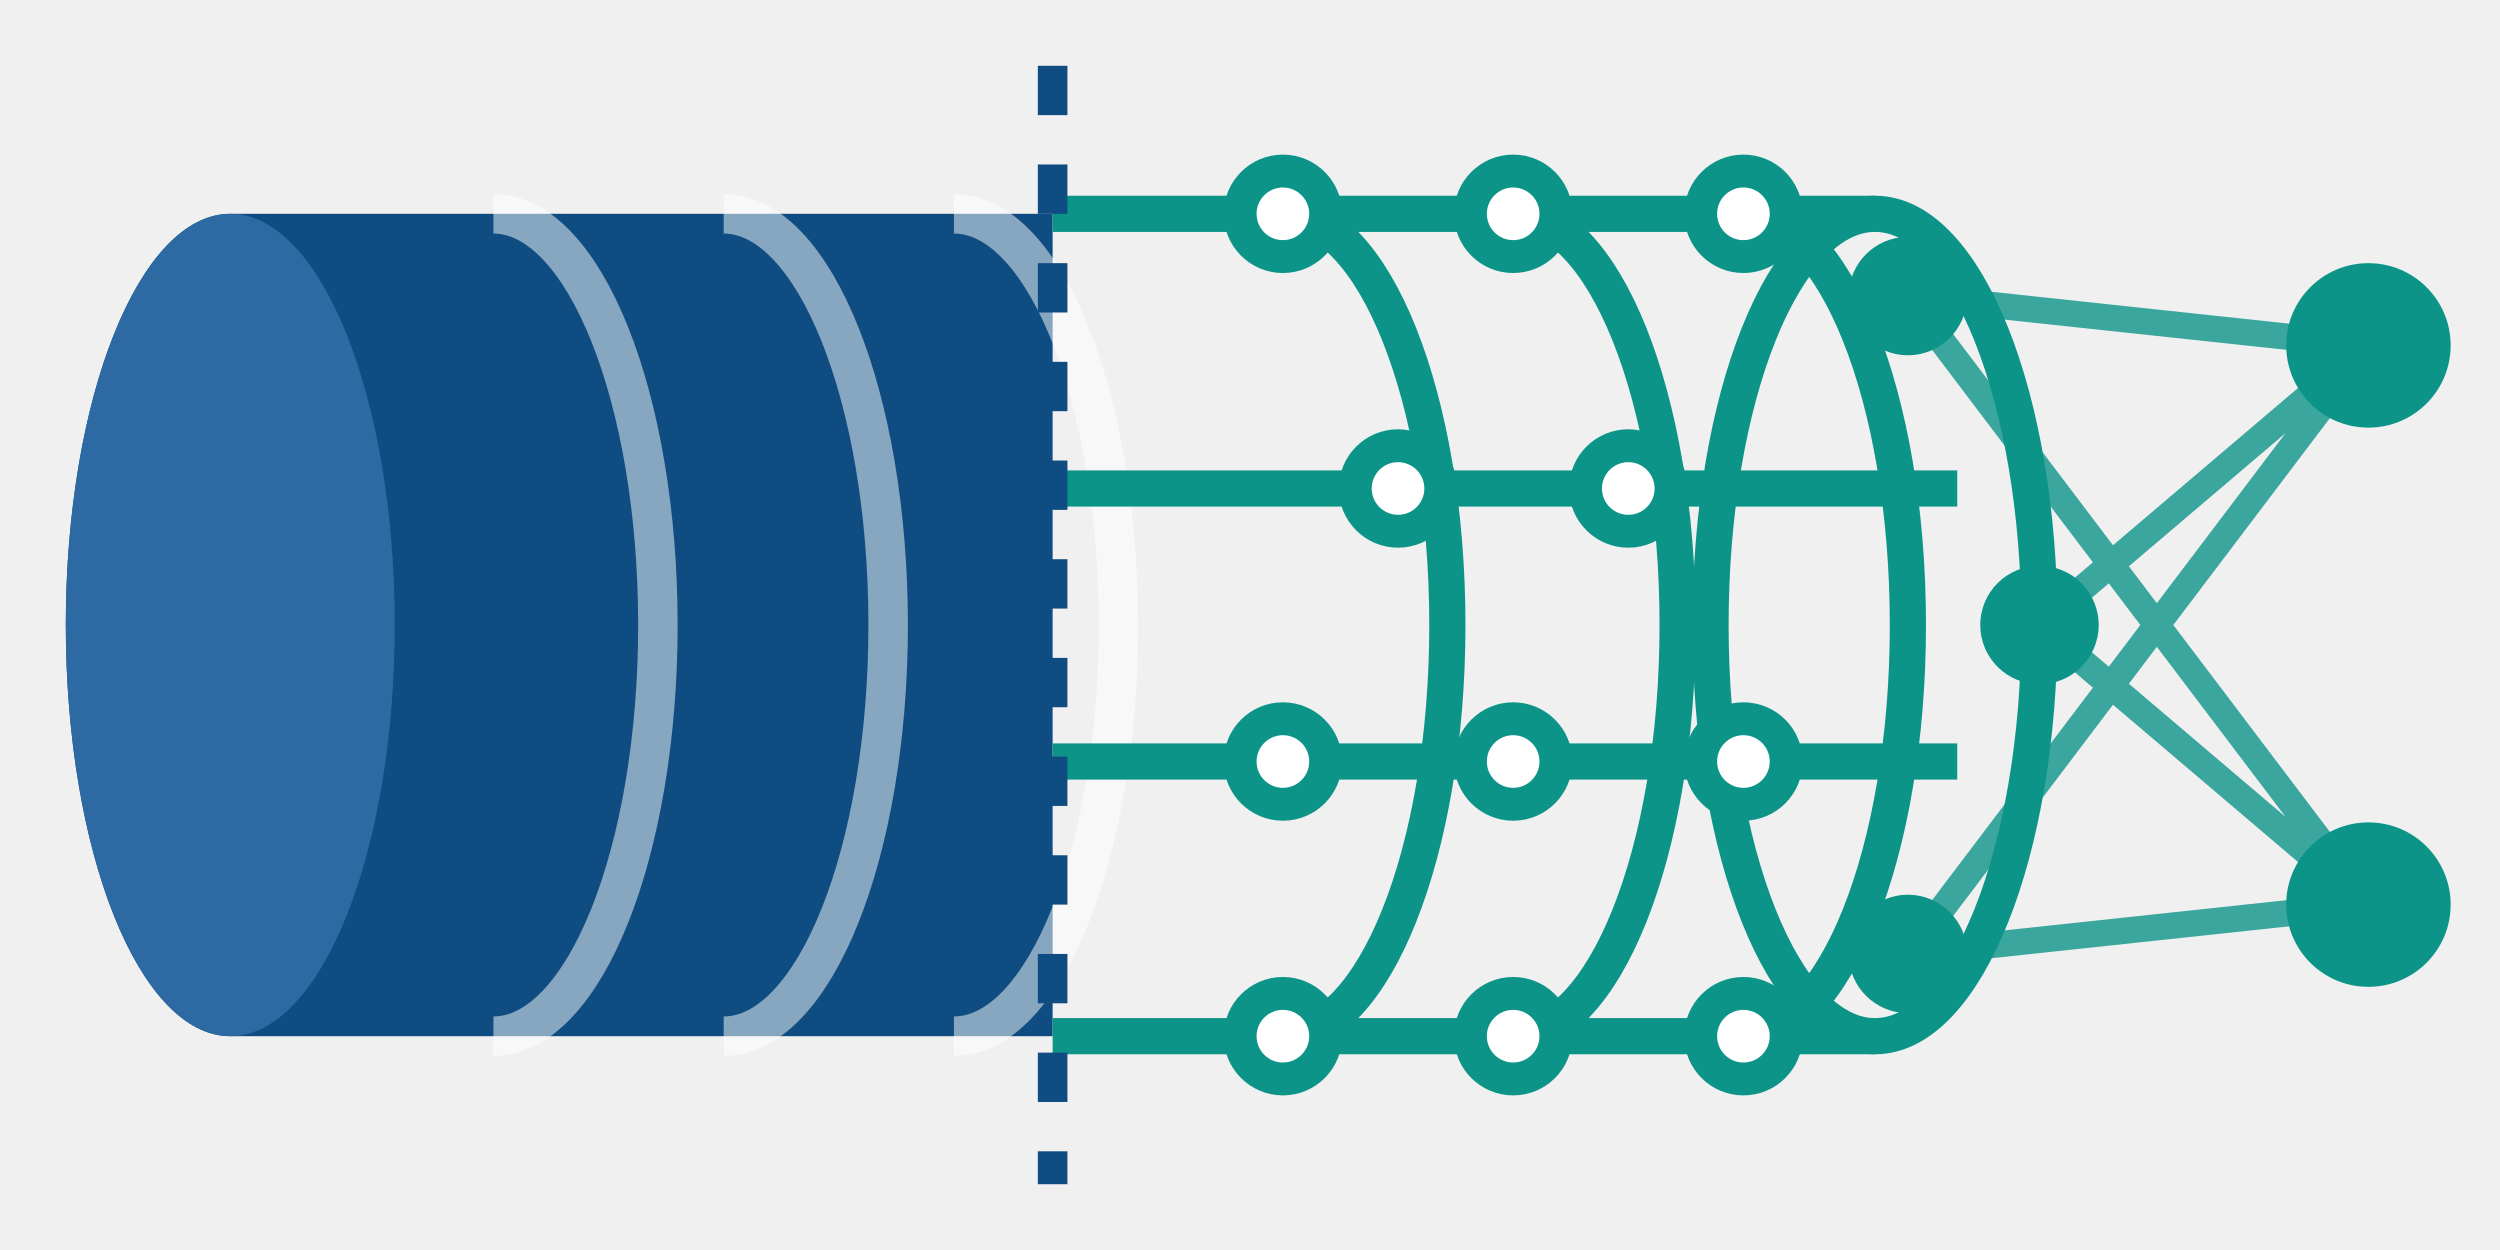
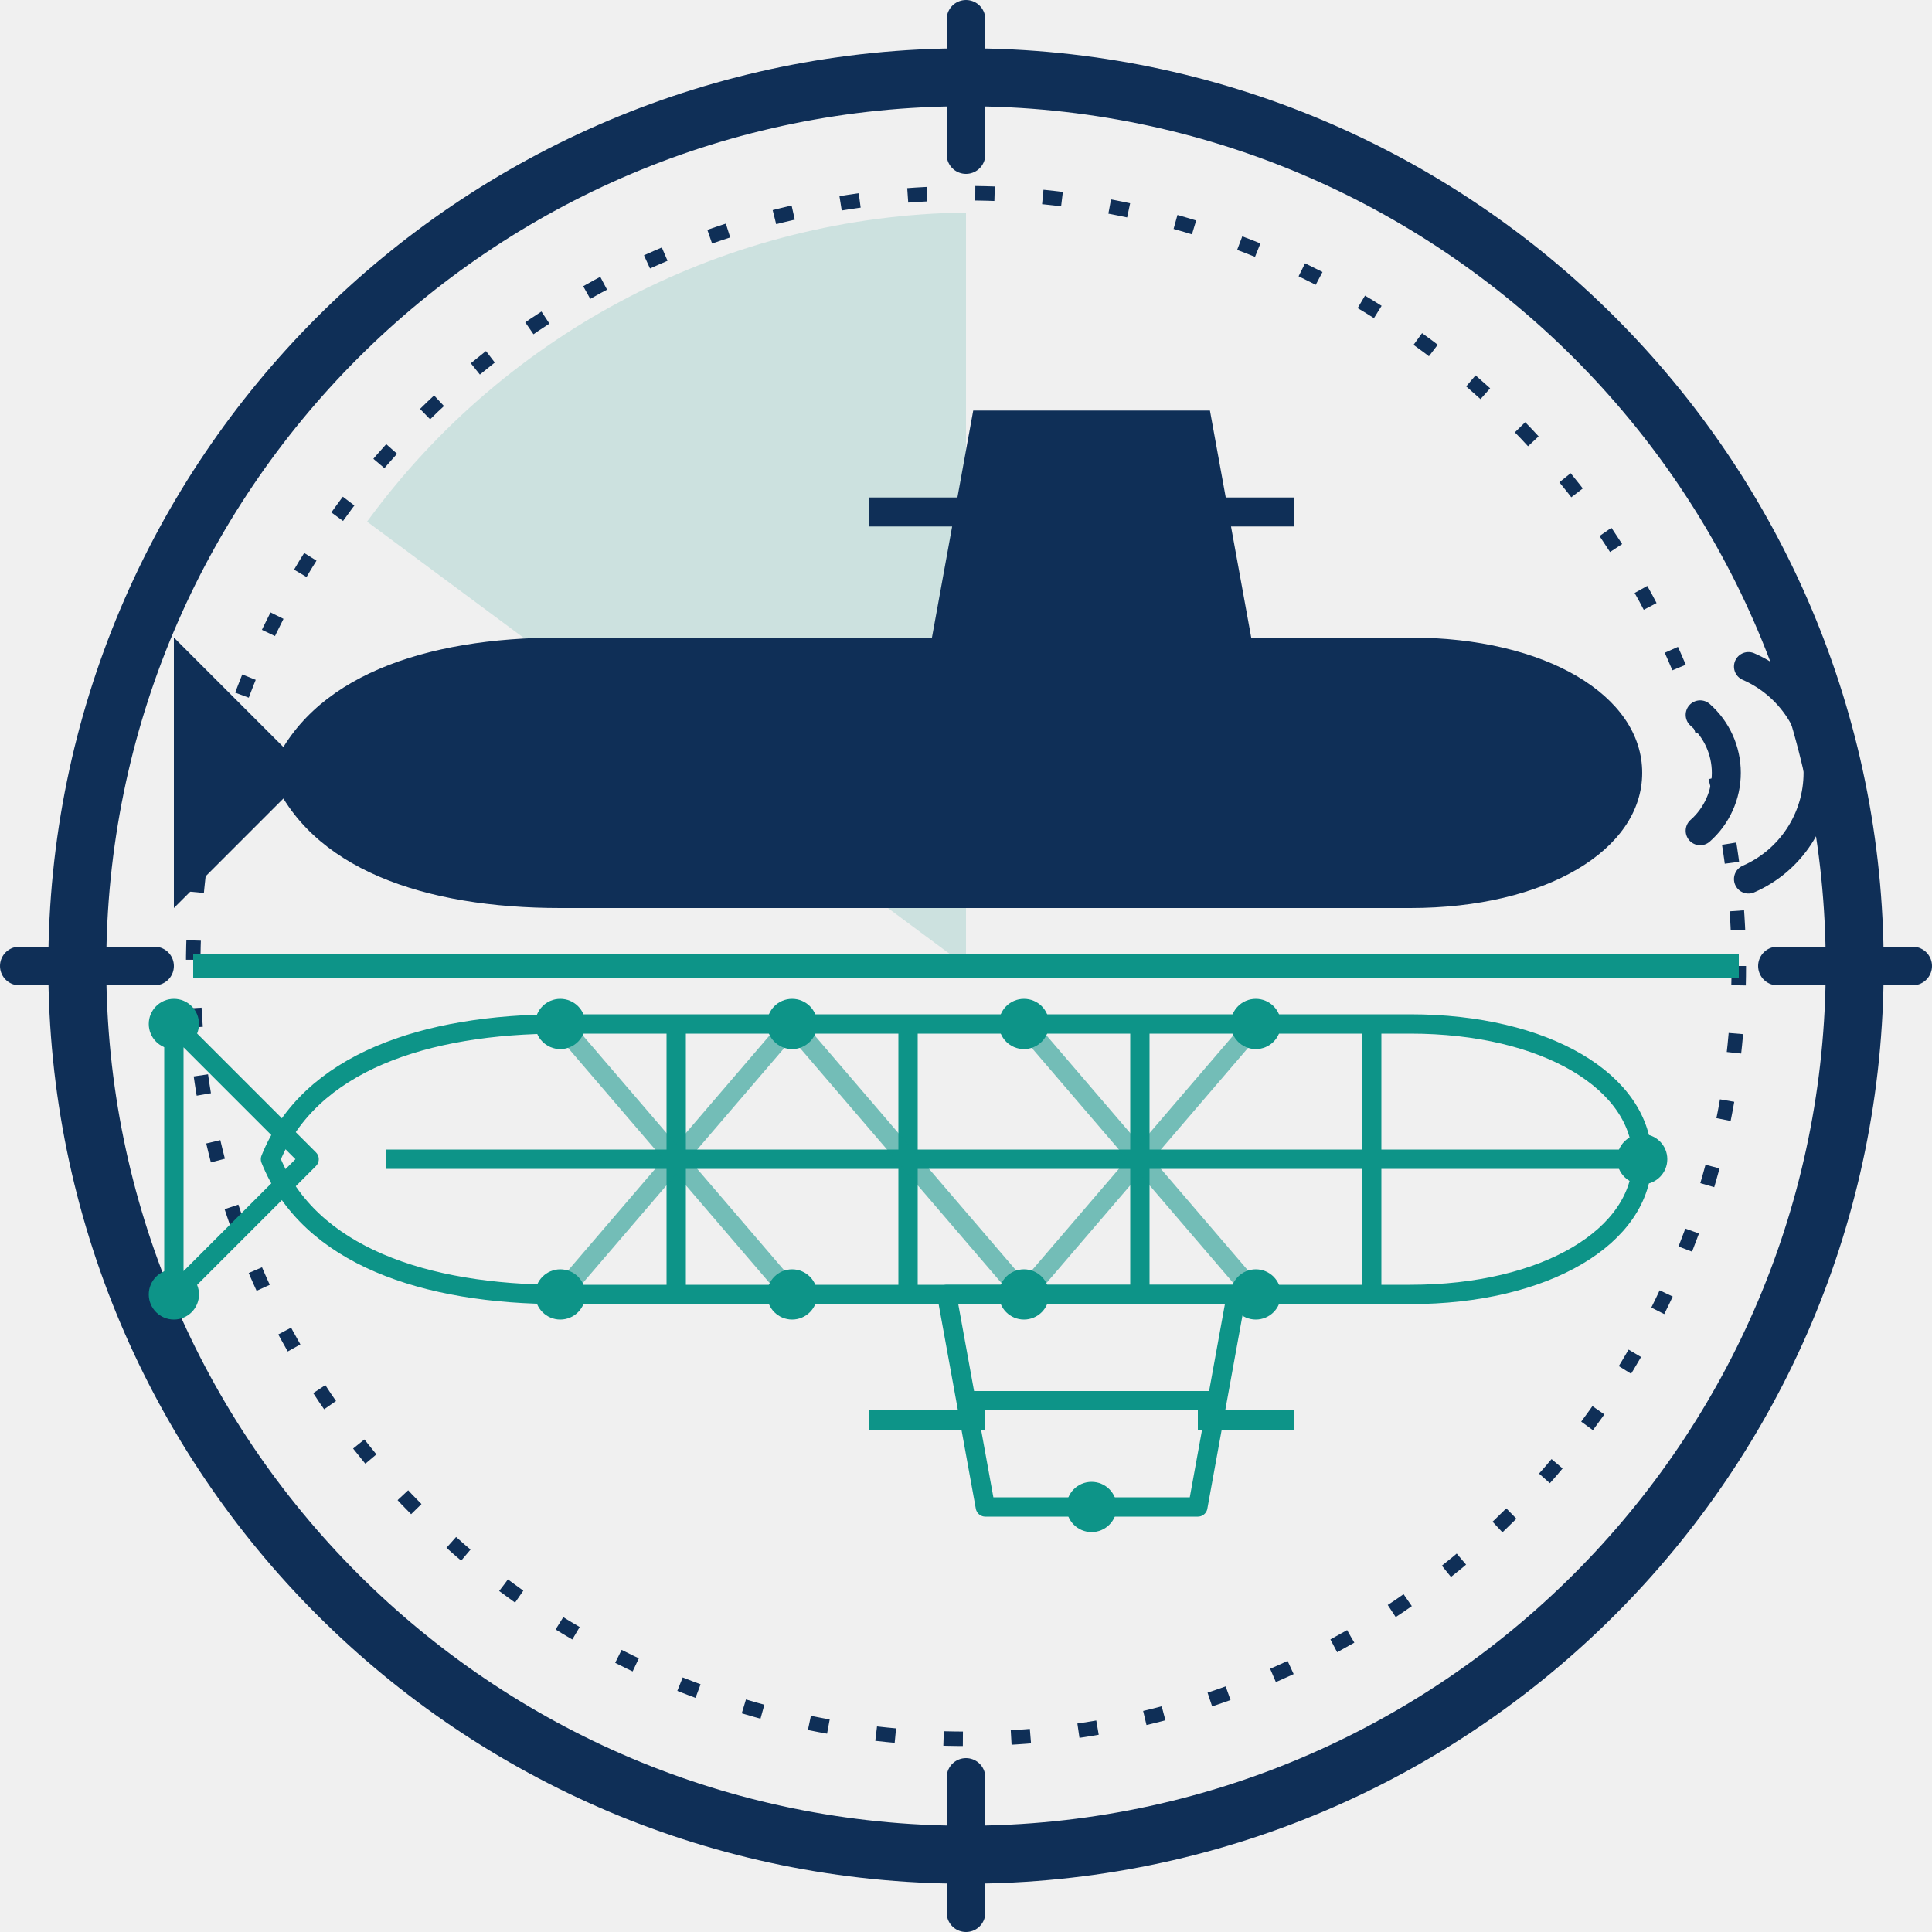
- <svg xmlns="http://www.w3.org/2000/svg" viewBox="6 12 152 76" role="img" aria-labelledby="t">
-   <path d="M70 25 H20 A10 25 0 0 0 20 75 H70 Z" fill="#0f4c81" />
-   <ellipse cx="20" cy="50" rx="10" ry="25" fill="#2d6aa3" />
-   <g fill="none" stroke="#ffffff" stroke-opacity="0.5" stroke-width="2.4">
-     <path d="M36 25 A10 25 0 0 1 36 75" />
-     <path d="M50 25 A10 25 0 0 1 50 75" />
-     <path d="M64 25 A10 25 0 0 1 64 75" />
+ <svg xmlns="http://www.w3.org/2000/svg" viewBox="0 0 200 200" role="img" aria-label="ACPS Lab emblem">
+   <circle cx="100" cy="100" r="92" fill="none" stroke="#0f2f57" stroke-width="6" />
+   <circle cx="100" cy="100" r="80" fill="none" stroke="#0f2f57" stroke-width="1.5" stroke-dasharray="2 5" />
+   <path d="M100 2 V16 M100 184 V198 M2 100 H16 M184 100 H198" stroke="#0f2f57" stroke-width="4" stroke-linecap="round" />
+   <path d="M100 100 L100 22 A78 78 0 0 0 38 54 Z" fill="#0d9488" fill-opacity="0.16" />
+   <g fill="#0f2f57">
+     <path d="M28 80 C32 70 44 66 58 66 H146 C160 66 170 72 170 80 C170 88 160 94 146 94 H58 C44 94 32 90 28 80 Z" />
+     <path d="M98 66 L102 44 H124 L128 66 Z M102 53 H90 M124 53 H134" stroke="#0f2f57" stroke-width="3" />
+     <path d="M32 80 L18 66 V94 Z" />
  </g>
-   <g fill="none" stroke="#0d9488" stroke-width="2.2" stroke-linejoin="round">
-     <path d="M70 25 H120 M70 75 H120 M70 41.7 H125 M70 58.3 H125" />
-     <path d="M84 25 A10 25 0 0 1 84 75 M98 25 A10 25 0 0 1 98 75 M112 25 A10 25 0 0 1 112 75" />
-     <ellipse cx="120" cy="50" rx="10" ry="25" />
+   <path d="M176 74 a8 8 0 0 1 0 12 M181 69 a12 12 0 0 1 0 22" fill="none" stroke="#0f2f57" stroke-width="3" stroke-linecap="round" />
+   <path d="M20 100 H180" stroke="#0d9488" stroke-width="2.5" />
+   <g transform="translate(0 200) scale(1 -1)" fill="none" stroke="#0d9488" stroke-width="2" stroke-linejoin="round">
+     <path d="M28 80 C32 70 44 66 58 66 H146 C160 66 170 72 170 80 C170 88 160 94 146 94 H58 C44 94 32 90 28 80 Z" />
+     <path d="M98 66 L102 44 H124 L128 66 Z M102 53 H90 M124 53 H134" />
+     <path d="M32 80 L18 66 V94 Z" />
+     <path d="M40 80 H170 M70 66 V94 M94 66 V94 M118 66 V94 M142 66 V94 M100 55 H126" />
+     <path d="M58 66 L82 94 L106 66 L130 94 M82 66 L58 94 M130 66 L106 94" stroke-opacity="0.55" />
+     <g fill="#0d9488" stroke="none">
+       <circle cx="58" cy="66" r="2.6" />
+       <circle cx="82" cy="66" r="2.6" />
+       <circle cx="106" cy="66" r="2.6" />
+       <circle cx="130" cy="66" r="2.6" />
+       <circle cx="58" cy="94" r="2.6" />
+       <circle cx="82" cy="94" r="2.6" />
+       <circle cx="106" cy="94" r="2.6" />
+       <circle cx="130" cy="94" r="2.6" />
+       <circle cx="170" cy="80" r="2.6" />
+       <circle cx="18" cy="66" r="2.6" />
+       <circle cx="18" cy="94" r="2.6" />
+       <circle cx="113" cy="44" r="2.6" />
+     </g>
  </g>
-   <path d="M122 30 L150 33 M122 30 L150 67 M130 50 L150 33 M130 50 L150 67 M122 70 L150 33 M122 70 L150 67 " stroke="#0d9488" stroke-width="1.6" stroke-opacity="0.8" />
-   <g fill="#ffffff" stroke="#0d9488" stroke-width="2">
-     <circle cx="84" cy="25" r="2.6" />
-     <circle cx="98" cy="25" r="2.6" />
-     <circle cx="112" cy="25" r="2.6" />
-     <circle cx="91" cy="41.7" r="2.6" />
-     <circle cx="105" cy="41.7" r="2.6" />
-     <circle cx="84" cy="58.3" r="2.6" />
-     <circle cx="98" cy="58.3" r="2.6" />
-     <circle cx="112" cy="58.3" r="2.6" />
-     <circle cx="84" cy="75" r="2.6" />
-     <circle cx="98" cy="75" r="2.6" />
-     <circle cx="112" cy="75" r="2.6" />
-   </g>
-   <g fill="#0d9488">
-     <circle cx="122" cy="30" r="3.6" />
-     <circle cx="130" cy="50" r="3.6" />
-     <circle cx="122" cy="70" r="3.6" />
-     <circle cx="150" cy="33" r="5" />
-     <circle cx="150" cy="67" r="5" />
-   </g>
-   <path d="M70 16 V84" stroke="#0f4c81" stroke-width="1.8" stroke-dasharray="3 3" />
</svg>
